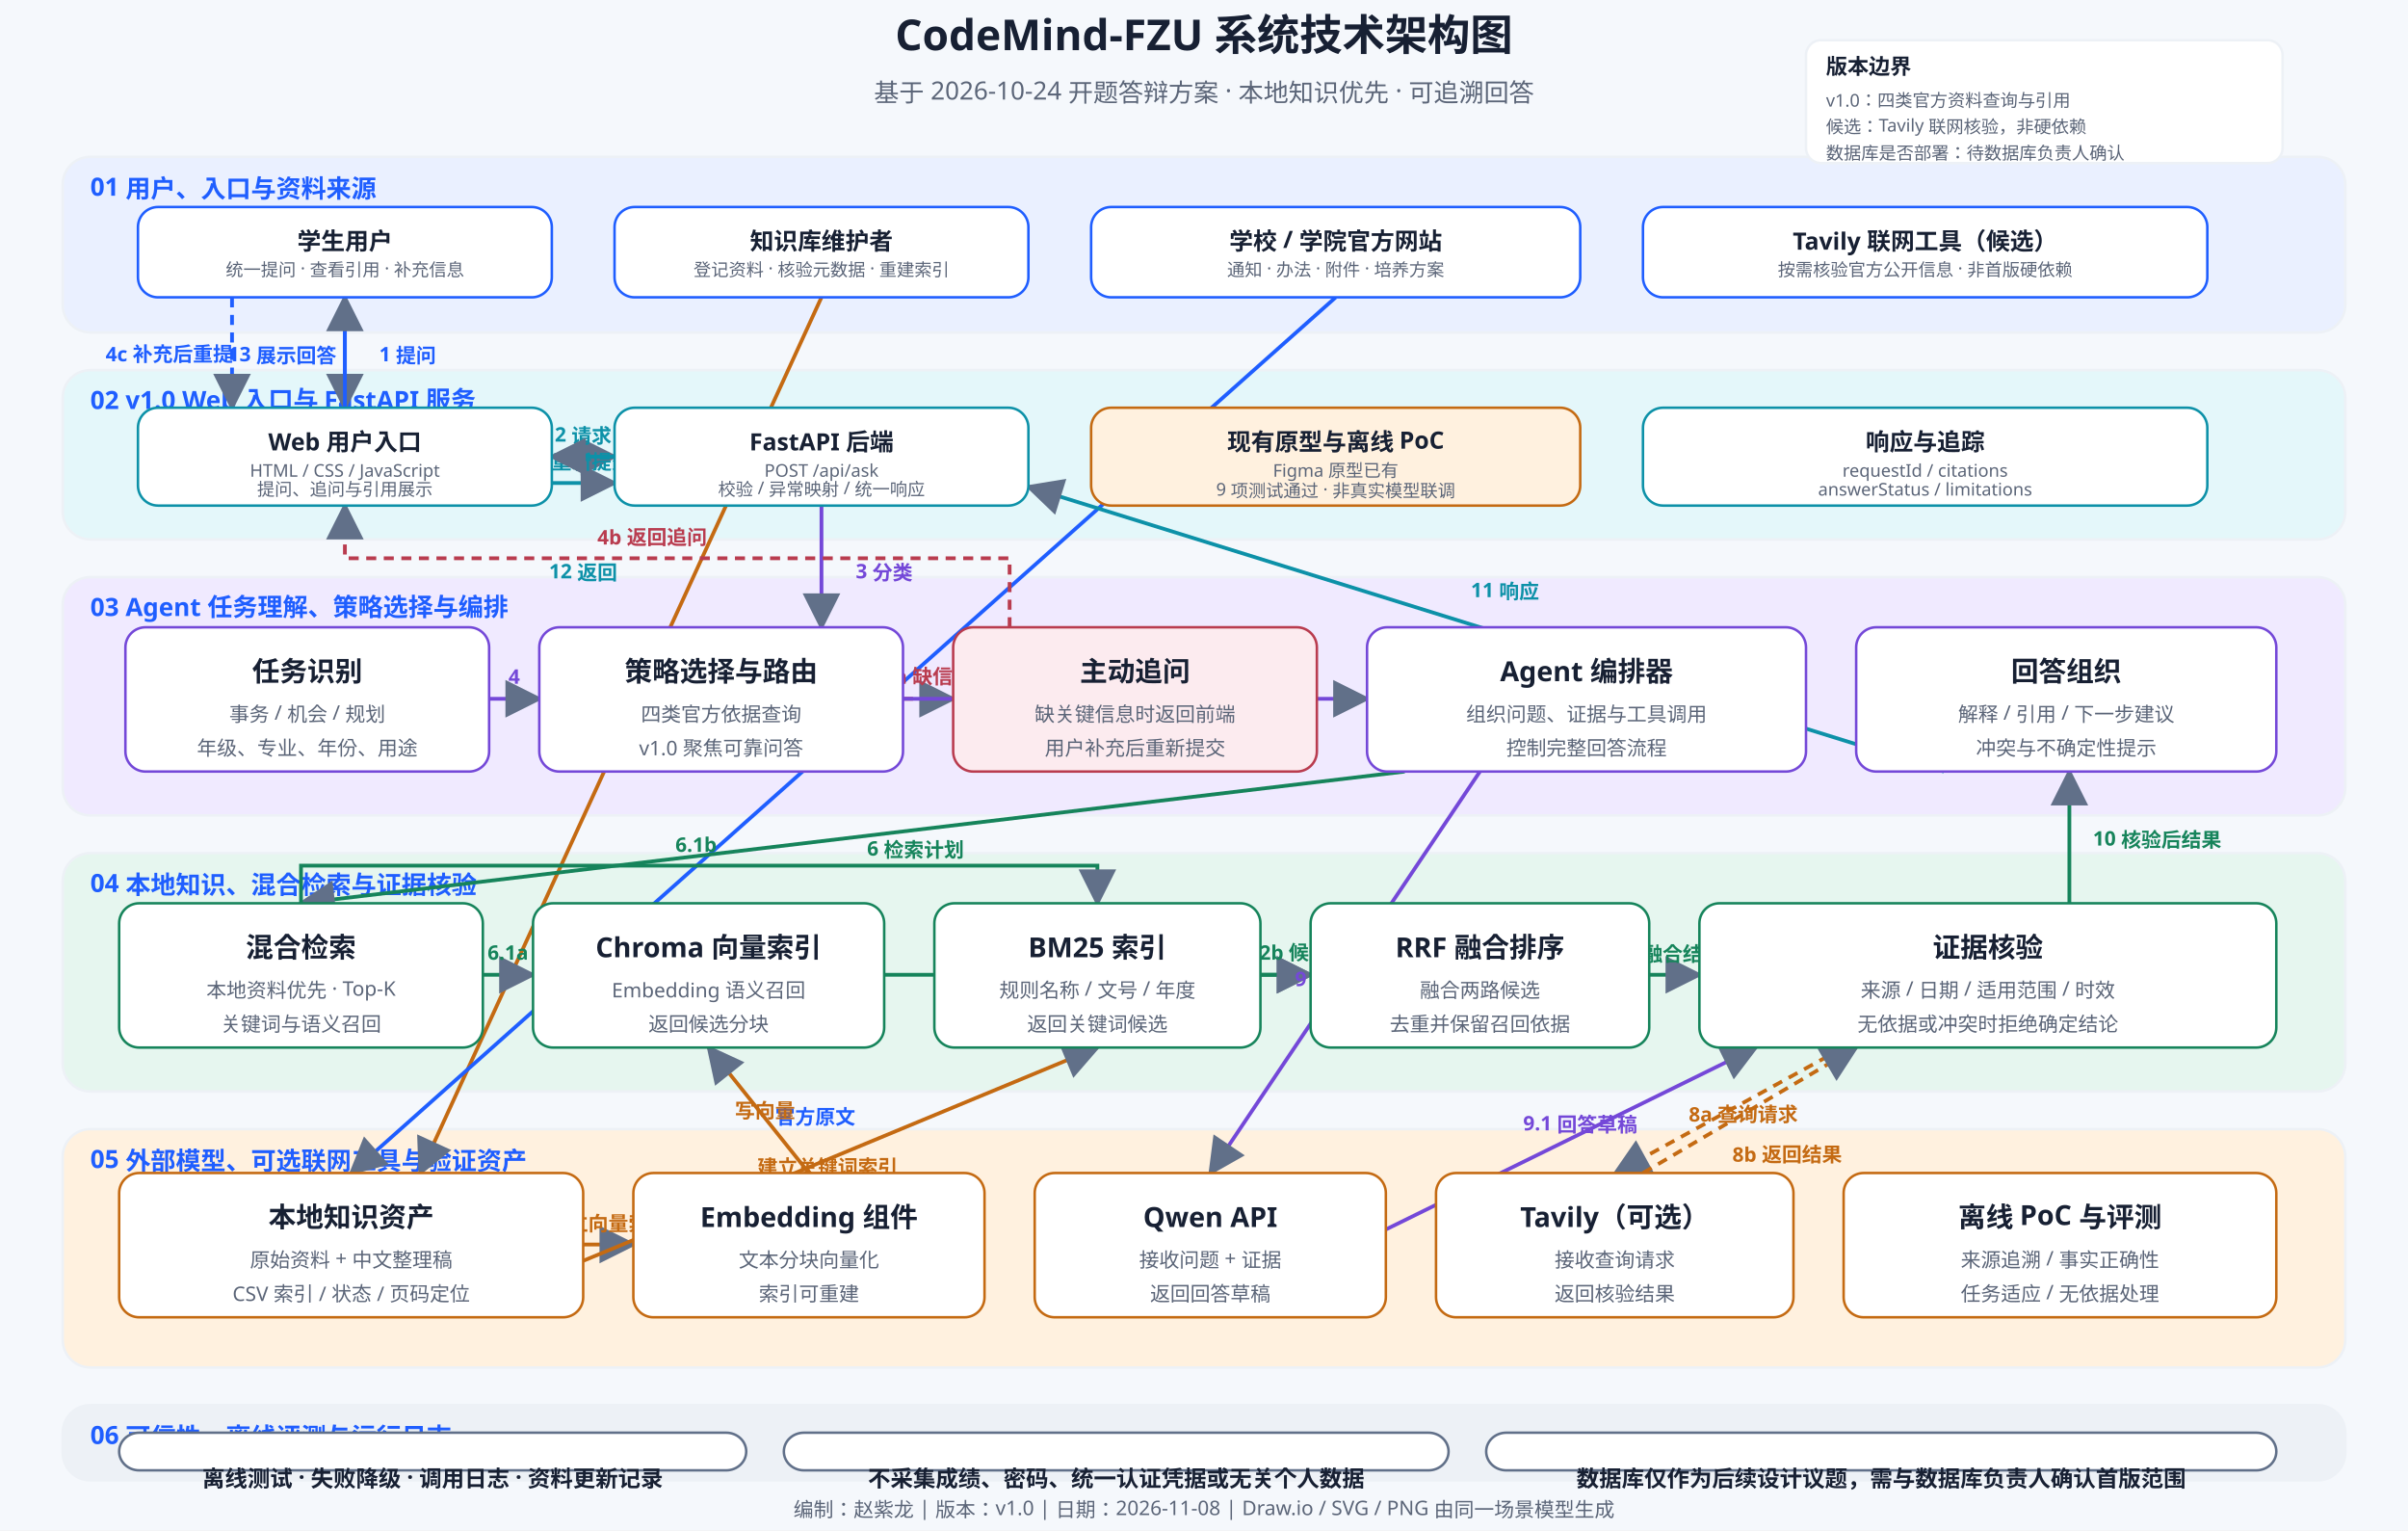
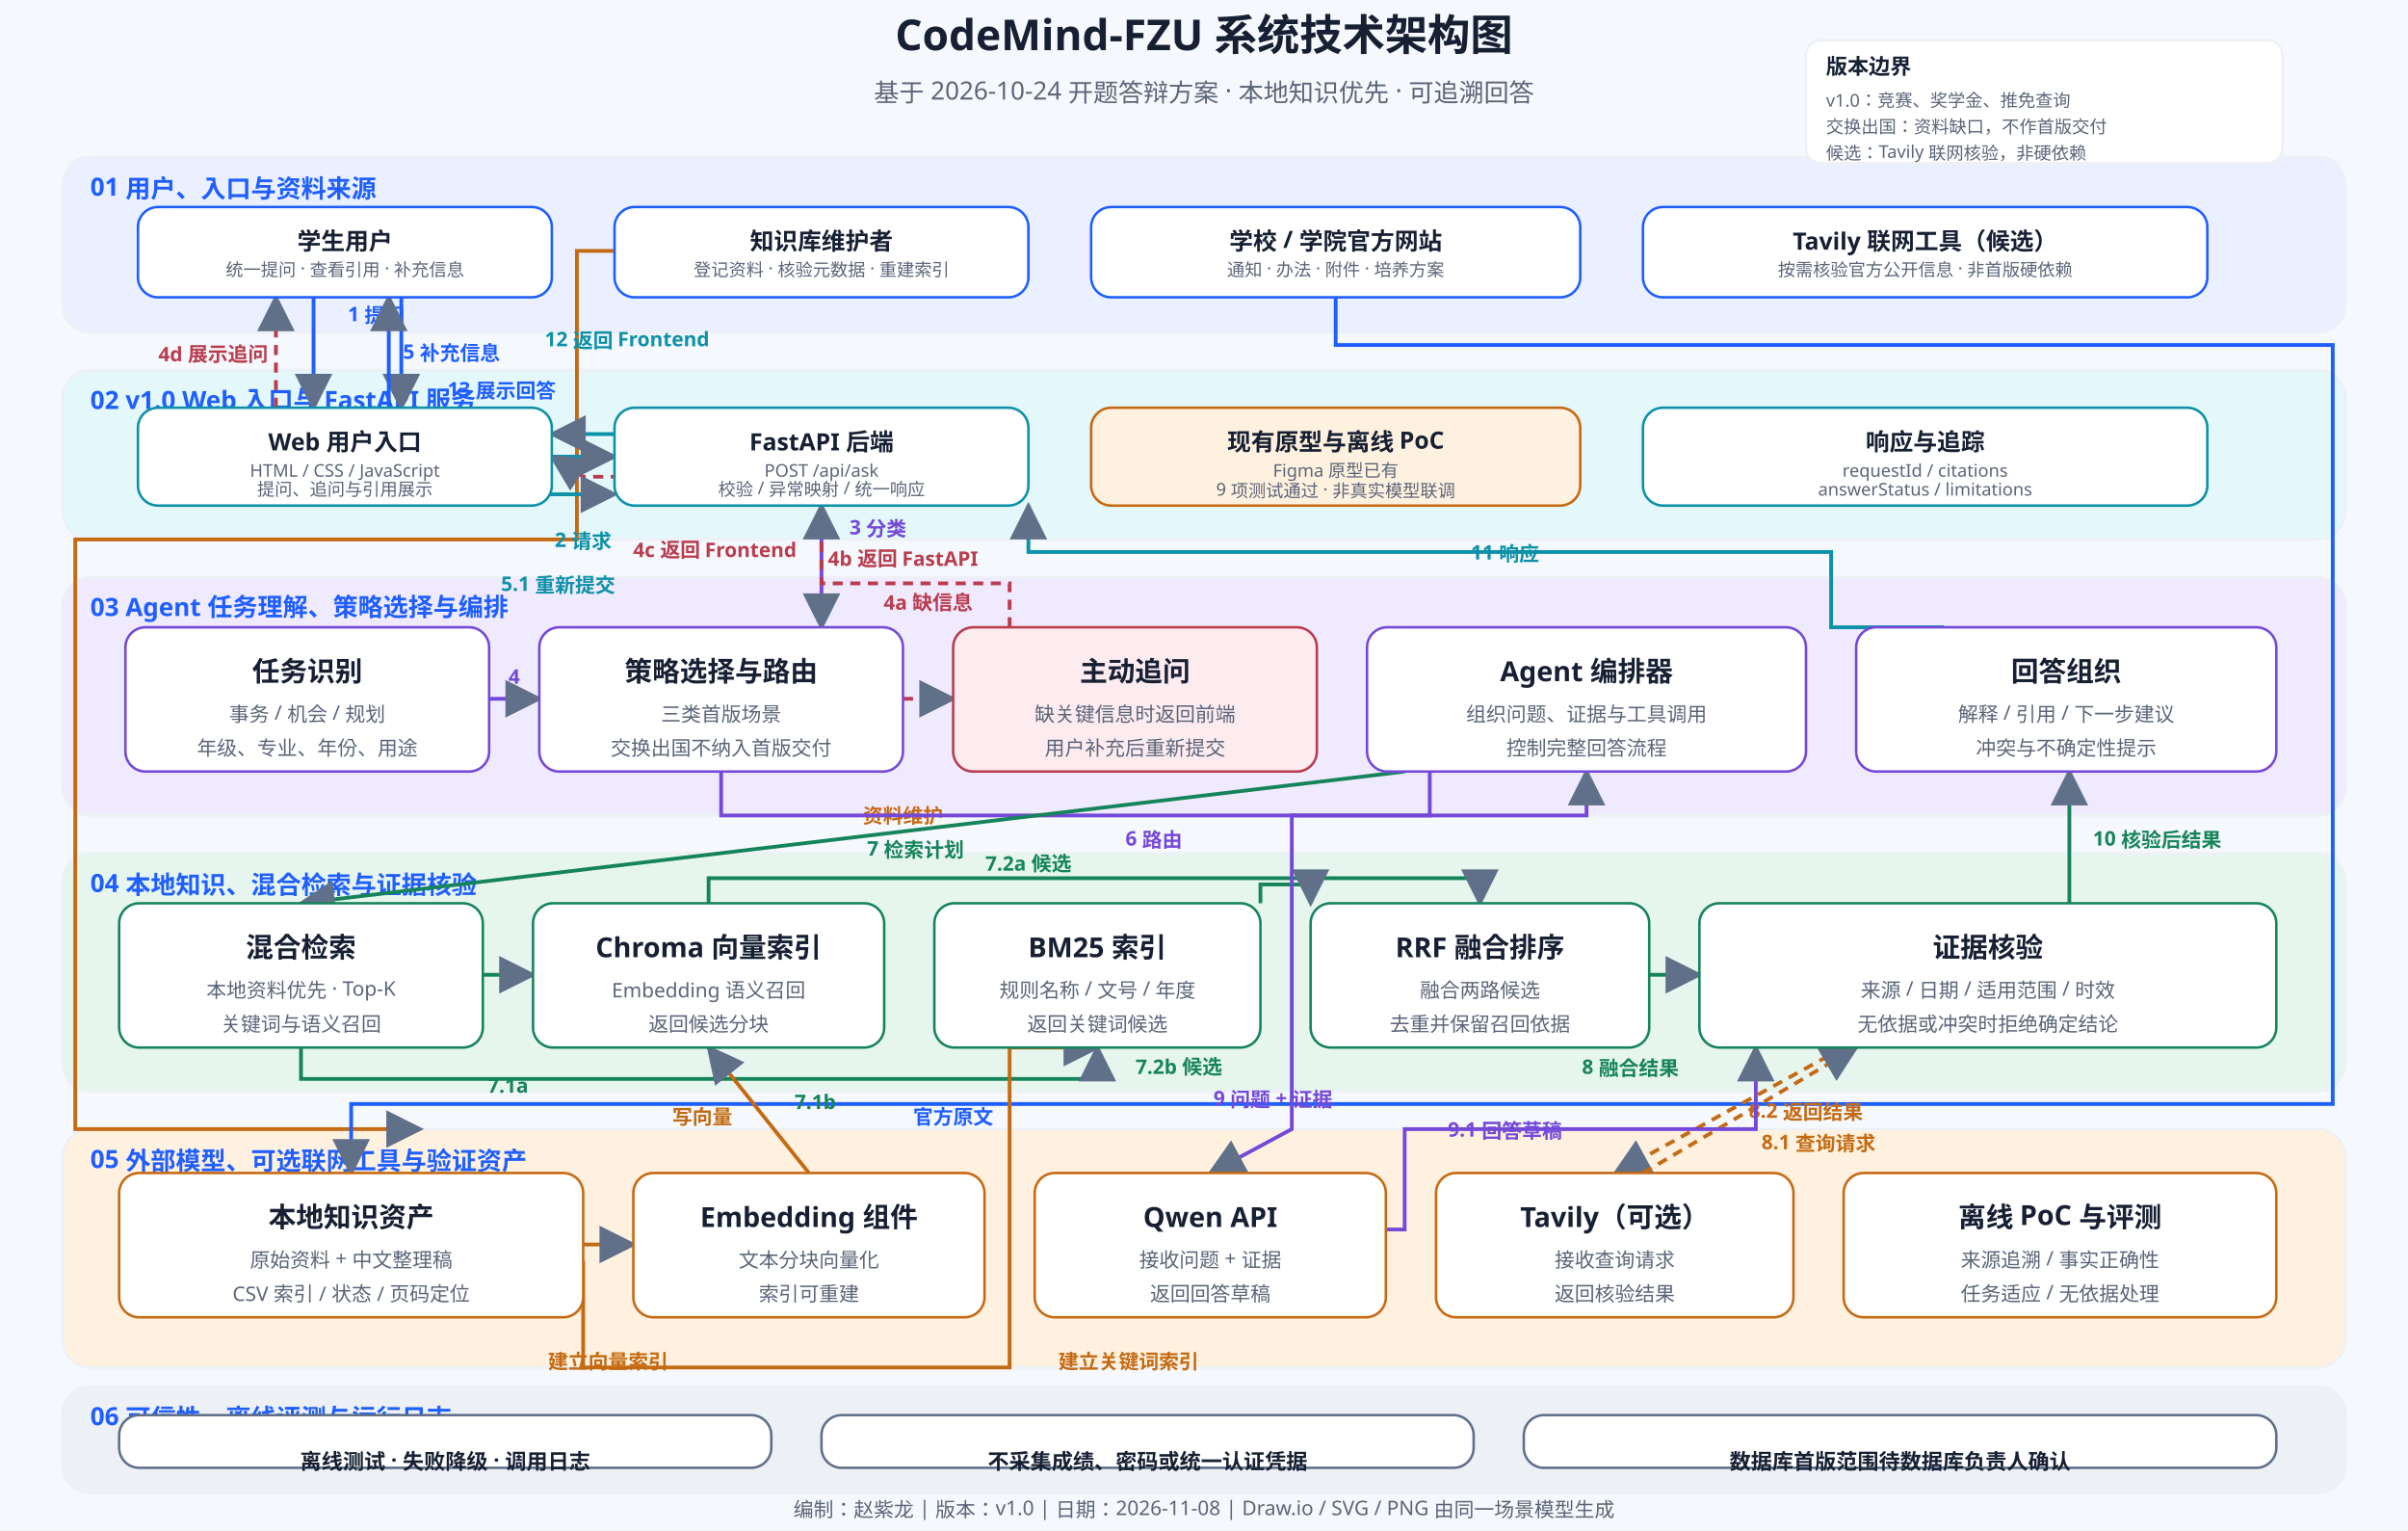
<svg xmlns="http://www.w3.org/2000/svg" width="1920" height="1220" viewBox="0 0 1920 1220">
  <style>text{font-family:'Microsoft YaHei',sans-serif}</style>
  <defs>
    <marker id="arrow" markerWidth="10" markerHeight="10" refX="9" refY="5" orient="auto-start-reverse">
      <path d="M0 0 L10 5 L0 10 z" fill="#617089" />
    </marker>
  </defs>
  <rect width="1920" height="1220" fill="#F5F8FC" />
  <rect x="50" y="125" width="1820" height="140" rx="22" fill="#EAF0FF" stroke="#EDF1F6" stroke-width="2" />
  <text x="72" y="156" font-size="20" font-weight="700" fill="#1F5EFF">01  用户、入口与资料来源</text>
  <rect x="50" y="295" width="1820" height="135" rx="22" fill="#E4F7FA" stroke="#EDF1F6" stroke-width="2" />
  <text x="72" y="326" font-size="20" font-weight="700" fill="#1F5EFF">02  v1.0 Web 入口与 FastAPI 服务</text>
  <rect x="50" y="460" width="1820" height="190" rx="22" fill="#F0EAFF" stroke="#EDF1F6" stroke-width="2" />
  <text x="72" y="491" font-size="20" font-weight="700" fill="#1F5EFF">03  Agent 任务理解、策略选择与编排</text>
  <rect x="50" y="680" width="1820" height="190" rx="22" fill="#E6F6EF" stroke="#EDF1F6" stroke-width="2" />
  <text x="72" y="711" font-size="20" font-weight="700" fill="#1F5EFF">04  本地知识、混合检索与证据核验</text>
  <rect x="50" y="900" width="1820" height="190" rx="22" fill="#FFF1DF" stroke="#EDF1F6" stroke-width="2" />
  <text x="72" y="931" font-size="20" font-weight="700" fill="#1F5EFF">05  外部模型、可选联网工具与验证资产</text>
-   <rect x="50" y="1120" width="1820" height="60" rx="22" fill="#EDF1F6" stroke="#EDF1F6" stroke-width="2" />
-   <text x="72" y="1151" font-size="20" font-weight="700" fill="#1F5EFF">06  可信性、离线评测与运行日志</text>
-   <polyline points="275,237 275,325" fill="none" stroke="#1F5EFF" stroke-width="3" marker-end="url(#arrow)" />
-   <text x="325" y="288" text-anchor="middle" font-size="16" font-weight="700" fill="#1F5EFF">1 提问</text>
-   <polyline points="655,237 335,935" fill="none" stroke="#C46A12" stroke-width="3" marker-end="url(#arrow)" />
-   <text x="495" y="756" text-anchor="middle" font-size="16" font-weight="700" fill="#C46A12">资料维护</text>
-   <polyline points="1065,237 280,935" fill="none" stroke="#1F5EFF" stroke-width="3" marker-end="url(#arrow)" />
-   <text x="650" y="896" text-anchor="middle" font-size="16" font-weight="700" fill="#1F5EFF">官方原文</text>
+   <rect x="50" y="1105" width="1820" height="85" rx="22" fill="#EDF1F6" stroke="#EDF1F6" stroke-width="2" />
+   <text x="72" y="1136" font-size="20" font-weight="700" fill="#1F5EFF">06  可信性、离线评测与运行日志</text>
+   <polyline points="250,237 250,325" fill="none" stroke="#1F5EFF" stroke-width="3" marker-end="url(#arrow)" />
+   <text x="300" y="256" text-anchor="middle" font-size="16" font-weight="700" fill="#1F5EFF">1 提问</text>
+   <polyline points="490,200 460,200 460,430 60,430 60,900 335,900" fill="none" stroke="#C46A12" stroke-width="3" marker-end="url(#arrow)" />
+   <text x="720" y="656" text-anchor="middle" font-size="16" font-weight="700" fill="#C46A12">资料维护</text>
+   <polyline points="1065,237 1065,275 1860,275 1860,880 280,880 280,935" fill="none" stroke="#1F5EFF" stroke-width="3" marker-end="url(#arrow)" />
+   <text x="760" y="896" text-anchor="middle" font-size="16" font-weight="700" fill="#1F5EFF">官方原文</text>
  <polyline points="440,364 490,364" fill="none" stroke="#0D91A8" stroke-width="3" marker-end="url(#arrow)" />
-   <text x="465" y="352" text-anchor="middle" font-size="16" font-weight="700" fill="#0D91A8">2 请求</text>
+   <text x="465" y="436" text-anchor="middle" font-size="16" font-weight="700" fill="#0D91A8">2 请求</text>
  <polyline points="655,403 655,500" fill="none" stroke="#7448D8" stroke-width="3" marker-end="url(#arrow)" />
-   <text x="705" y="461" text-anchor="middle" font-size="16" font-weight="700" fill="#7448D8">3 分类</text>
+   <text x="700" y="426" text-anchor="middle" font-size="16" font-weight="700" fill="#7448D8">3 分类</text>
  <polyline points="390,557 430,557" fill="none" stroke="#7448D8" stroke-width="3" marker-end="url(#arrow)" />
  <text x="410" y="545" text-anchor="middle" font-size="16" font-weight="700" fill="#7448D8">4</text>
  <polyline points="720,557 760,557" fill="none" stroke="#B93C4F" stroke-width="3" stroke-dasharray="8 6" marker-end="url(#arrow)" />
-   <text x="740" y="545" text-anchor="middle" font-size="16" font-weight="700" fill="#B93C4F">4a 缺信息</text>
-   <polyline points="805,500 805,445 275,445 275,403" fill="none" stroke="#B93C4F" stroke-width="3" stroke-dasharray="8 6" marker-end="url(#arrow)" />
-   <text x="520" y="434" text-anchor="middle" font-size="16" font-weight="700" fill="#B93C4F">4b 返回追问</text>
-   <polyline points="185,237 185,325" fill="none" stroke="#1F5EFF" stroke-width="3" stroke-dasharray="8 6" marker-end="url(#arrow)" />
-   <text x="135" y="288" text-anchor="middle" font-size="16" font-weight="700" fill="#1F5EFF">4c 补充后重提</text>
-   <polyline points="430,385 490,385" fill="none" stroke="#0D91A8" stroke-width="3" marker-end="url(#arrow)" />
-   <text x="460" y="374" text-anchor="middle" font-size="16" font-weight="700" fill="#0D91A8">4d 重新提交</text>
-   <polyline points="720,557 1090,557" fill="none" stroke="#7448D8" stroke-width="3" marker-end="url(#arrow)" />
-   <text x="905" y="545" text-anchor="middle" font-size="16" font-weight="700" fill="#7448D8">5 路由</text>
+   <text x="740" y="486" text-anchor="middle" font-size="16" font-weight="700" fill="#B93C4F">4a 缺信息</text>
+   <polyline points="805,500 805,465 655,465 655,403" fill="none" stroke="#B93C4F" stroke-width="3" stroke-dasharray="8 6" marker-end="url(#arrow)" />
+   <text x="720" y="451" text-anchor="middle" font-size="16" font-weight="700" fill="#B93C4F">4b 返回 FastAPI</text>
+   <polyline points="570,403 570,380 465,380 440,364" fill="none" stroke="#B93C4F" stroke-width="3" stroke-dasharray="8 6" marker-end="url(#arrow)" />
+   <text x="570" y="444" text-anchor="middle" font-size="16" font-weight="700" fill="#B93C4F">4c 返回 Frontend</text>
+   <polyline points="220,325 220,237" fill="none" stroke="#B93C4F" stroke-width="3" stroke-dasharray="8 6" marker-end="url(#arrow)" />
+   <text x="170" y="288" text-anchor="middle" font-size="16" font-weight="700" fill="#B93C4F">4d 展示追问</text>
+   <polyline points="320,237 320,325" fill="none" stroke="#1F5EFF" stroke-width="3" marker-end="url(#arrow)" />
+   <text x="360" y="286" text-anchor="middle" font-size="16" font-weight="700" fill="#1F5EFF">5 补充信息</text>
+   <polyline points="430,394 490,394" fill="none" stroke="#0D91A8" stroke-width="3" marker-end="url(#arrow)" />
+   <text x="445" y="471" text-anchor="middle" font-size="16" font-weight="700" fill="#0D91A8">5.1 重新提交</text>
+   <polyline points="575,615 575,650 1265,650 1265,615" fill="none" stroke="#7448D8" stroke-width="3" marker-end="url(#arrow)" />
+   <text x="920" y="674" text-anchor="middle" font-size="16" font-weight="700" fill="#7448D8">6 路由</text>
  <polyline points="1120,615 240,720" fill="none" stroke="#16845B" stroke-width="3" marker-end="url(#arrow)" />
-   <text x="730" y="682" text-anchor="middle" font-size="16" font-weight="700" fill="#16845B">6 检索计划</text>
+   <text x="730" y="682" text-anchor="middle" font-size="16" font-weight="700" fill="#16845B">7 检索计划</text>
  <polyline points="385,777 425,777" fill="none" stroke="#16845B" stroke-width="3" marker-end="url(#arrow)" />
-   <text x="405" y="765" text-anchor="middle" font-size="16" font-weight="700" fill="#16845B">6.1a</text>
-   <polyline points="240,720 240,690 875,690 875,720" fill="none" stroke="#16845B" stroke-width="3" marker-end="url(#arrow)" />
-   <text x="555" y="679" text-anchor="middle" font-size="16" font-weight="700" fill="#16845B">6.1b</text>
-   <polyline points="705,777 1045,777" fill="none" stroke="#16845B" stroke-width="3" marker-end="url(#arrow)" />
-   <text x="875" y="765" text-anchor="middle" font-size="16" font-weight="700" fill="#16845B">6.2a 候选</text>
-   <polyline points="1005,777 1045,777" fill="none" stroke="#16845B" stroke-width="3" marker-end="url(#arrow)" />
-   <text x="1025" y="765" text-anchor="middle" font-size="16" font-weight="700" fill="#16845B">6.2b 候选</text>
+   <text x="405" y="871" text-anchor="middle" font-size="16" font-weight="700" fill="#16845B">7.1a</text>
+   <polyline points="240,835 240,860 875,860 875,835" fill="none" stroke="#16845B" stroke-width="3" marker-end="url(#arrow)" />
+   <text x="650" y="884" text-anchor="middle" font-size="16" font-weight="700" fill="#16845B">7.1b</text>
+   <polyline points="565,720 565,700 1180,700 1180,720" fill="none" stroke="#16845B" stroke-width="3" marker-end="url(#arrow)" />
+   <text x="820" y="694" text-anchor="middle" font-size="16" font-weight="700" fill="#16845B">7.2a 候选</text>
+   <polyline points="1005,720 1005,705 1045,705 1045,720" fill="none" stroke="#16845B" stroke-width="3" marker-end="url(#arrow)" />
+   <text x="940" y="856" text-anchor="middle" font-size="16" font-weight="700" fill="#16845B">7.2b 候选</text>
  <polyline points="1315,777 1355,777" fill="none" stroke="#16845B" stroke-width="3" marker-end="url(#arrow)" />
-   <text x="1335" y="765" text-anchor="middle" font-size="16" font-weight="700" fill="#16845B">7 融合结果</text>
+   <text x="1300" y="856" text-anchor="middle" font-size="16" font-weight="700" fill="#16845B">8 融合结果</text>
  <polyline points="1470,835 1288,935" fill="none" stroke="#C46A12" stroke-width="3" stroke-dasharray="8 6" marker-end="url(#arrow)" />
-   <text x="1390" y="894" text-anchor="middle" font-size="16" font-weight="700" fill="#C46A12">8a 查询请求</text>
+   <text x="1450" y="916" text-anchor="middle" font-size="16" font-weight="700" fill="#C46A12">8.1 查询请求</text>
  <polyline points="1310,935 1480,835" fill="none" stroke="#C46A12" stroke-width="3" stroke-dasharray="8 6" marker-end="url(#arrow)" />
-   <text x="1425" y="926" text-anchor="middle" font-size="16" font-weight="700" fill="#C46A12">8b 返回结果</text>
-   <polyline points="1180,615 965,935" fill="none" stroke="#7448D8" stroke-width="3" marker-end="url(#arrow)" />
-   <text x="1080" y="786" text-anchor="middle" font-size="16" font-weight="700" fill="#7448D8">9 问题 + 证据</text>
-   <polyline points="1105,980 1400,835" fill="none" stroke="#7448D8" stroke-width="3" marker-end="url(#arrow)" />
-   <text x="1260" y="901" text-anchor="middle" font-size="16" font-weight="700" fill="#7448D8">9.1 回答草稿</text>
+   <text x="1440" y="891" text-anchor="middle" font-size="16" font-weight="700" fill="#C46A12">8.2 返回结果</text>
+   <polyline points="1140,590 1140,650 1030,650 1030,900 965,935" fill="none" stroke="#7448D8" stroke-width="3" marker-end="url(#arrow)" />
+   <text x="1015" y="881" text-anchor="middle" font-size="16" font-weight="700" fill="#7448D8">9 问题 + 证据</text>
+   <polyline points="1105,980 1120,980 1120,900 1400,900 1400,835" fill="none" stroke="#7448D8" stroke-width="3" marker-end="url(#arrow)" />
+   <text x="1200" y="906" text-anchor="middle" font-size="16" font-weight="700" fill="#7448D8">9.1 回答草稿</text>
  <polyline points="1650,720 1650,615" fill="none" stroke="#16845B" stroke-width="3" marker-end="url(#arrow)" />
  <text x="1720" y="674" text-anchor="middle" font-size="16" font-weight="700" fill="#16845B">10 核验后结果</text>
-   <polyline points="1550,615 820,388" fill="none" stroke="#0D91A8" stroke-width="3" marker-end="url(#arrow)" />
-   <text x="1200" y="476" text-anchor="middle" font-size="16" font-weight="700" fill="#0D91A8">11 响应</text>
-   <polyline points="490,364 440,364" fill="none" stroke="#0D91A8" stroke-width="3" marker-end="url(#arrow)" />
-   <text x="465" y="461" text-anchor="middle" font-size="16" font-weight="700" fill="#0D91A8">12 返回</text>
-   <polyline points="275,325 275,237" fill="none" stroke="#1F5EFF" stroke-width="3" marker-end="url(#arrow)" />
-   <text x="225" y="288" text-anchor="middle" font-size="16" font-weight="700" fill="#1F5EFF">13 展示回答</text>
+   <polyline points="1550,500 1460,500 1460,440 820,440 820,403" fill="none" stroke="#0D91A8" stroke-width="3" marker-end="url(#arrow)" />
+   <text x="1200" y="446" text-anchor="middle" font-size="16" font-weight="700" fill="#0D91A8">11 响应</text>
+   <polyline points="490,346 440,346" fill="none" stroke="#0D91A8" stroke-width="3" marker-end="url(#arrow)" />
+   <text x="500" y="276" text-anchor="middle" font-size="16" font-weight="700" fill="#0D91A8">12 返回 Frontend</text>
+   <polyline points="310,325 310,237" fill="none" stroke="#1F5EFF" stroke-width="3" marker-end="url(#arrow)" />
+   <text x="400" y="316" text-anchor="middle" font-size="16" font-weight="700" fill="#1F5EFF">13 展示回答</text>
  <polyline points="465,992 505,992" fill="none" stroke="#C46A12" stroke-width="3" marker-end="url(#arrow)" />
-   <text x="485" y="981" text-anchor="middle" font-size="16" font-weight="700" fill="#C46A12">建立向量索引</text>
+   <text x="485" y="1091" text-anchor="middle" font-size="16" font-weight="700" fill="#C46A12">建立向量索引</text>
  <polyline points="645,935 565,835" fill="none" stroke="#C46A12" stroke-width="3" marker-end="url(#arrow)" />
-   <text x="610" y="891" text-anchor="middle" font-size="16" font-weight="700" fill="#C46A12">写向量</text>
-   <polyline points="465,1005 875,835" fill="none" stroke="#C46A12" stroke-width="3" marker-end="url(#arrow)" />
-   <text x="660" y="936" text-anchor="middle" font-size="16" font-weight="700" fill="#C46A12">建立关键词索引</text>
+   <text x="560" y="896" text-anchor="middle" font-size="16" font-weight="700" fill="#C46A12">写向量</text>
+   <polyline points="465,1005 465,1090 805,1090 805,835 875,835" fill="none" stroke="#C46A12" stroke-width="3" marker-end="url(#arrow)" />
+   <text x="900" y="1091" text-anchor="middle" font-size="16" font-weight="700" fill="#C46A12">建立关键词索引</text>
  <rect x="110" y="165" width="330" height="72" rx="16" fill="#FFFFFF" stroke="#1F5EFF" stroke-width="2" />
  <text x="275.0" y="199" text-anchor="middle" font-size="19" font-weight="700" fill="#172033">学生用户</text>
  <text x="275.0" y="220" text-anchor="middle" font-size="14" fill="#5B6578">统一提问 · 查看引用 · 补充信息</text>
  <rect x="490" y="165" width="330" height="72" rx="16" fill="#FFFFFF" stroke="#1F5EFF" stroke-width="2" />
  <text x="655.0" y="199" text-anchor="middle" font-size="19" font-weight="700" fill="#172033">知识库维护者</text>
  <text x="655.0" y="220" text-anchor="middle" font-size="14" fill="#5B6578">登记资料 · 核验元数据 · 重建索引</text>
  <rect x="870" y="165" width="390" height="72" rx="16" fill="#FFFFFF" stroke="#1F5EFF" stroke-width="2" />
  <text x="1065.0" y="199" text-anchor="middle" font-size="19" font-weight="700" fill="#172033">学校 / 学院官方网站</text>
  <text x="1065.0" y="220" text-anchor="middle" font-size="14" fill="#5B6578">通知 · 办法 · 附件 · 培养方案</text>
  <rect x="1310" y="165" width="450" height="72" rx="16" fill="#FFFFFF" stroke="#1F5EFF" stroke-width="2" />
  <text x="1535.0" y="199" text-anchor="middle" font-size="19" font-weight="700" fill="#172033">Tavily 联网工具（候选）</text>
  <text x="1535.0" y="220" text-anchor="middle" font-size="14" fill="#5B6578">按需核验官方公开信息 · 非首版硬依赖</text>
  <rect x="110" y="325" width="330" height="78" rx="16" fill="#FFFFFF" stroke="#0D91A8" stroke-width="2" />
  <text x="275.0" y="359" text-anchor="middle" font-size="19" font-weight="700" fill="#172033">Web 用户入口</text>
  <text x="275.0" y="380" text-anchor="middle" font-size="14" fill="#5B6578">HTML / CSS / JavaScript</text>
  <text x="275.0" y="395" text-anchor="middle" font-size="14" fill="#5B6578">提问、追问与引用展示</text>
  <rect x="490" y="325" width="330" height="78" rx="16" fill="#FFFFFF" stroke="#0D91A8" stroke-width="2" />
  <text x="655.0" y="359" text-anchor="middle" font-size="19" font-weight="700" fill="#172033">FastAPI 后端</text>
  <text x="655.0" y="380" text-anchor="middle" font-size="14" fill="#5B6578">POST /api/ask</text>
  <text x="655.0" y="395" text-anchor="middle" font-size="14" fill="#5B6578">校验 / 异常映射 / 统一响应</text>
  <rect x="870" y="325" width="390" height="78" rx="16" fill="#FFF1DF" stroke="#C46A12" stroke-width="2" />
  <text x="1065.0" y="359" text-anchor="middle" font-size="19" font-weight="700" fill="#172033">现有原型与离线 PoC</text>
  <text x="1065.0" y="380" text-anchor="middle" font-size="14" fill="#5B6578">Figma 原型已有</text>
  <text x="1065.0" y="395" text-anchor="middle" font-size="14" fill="#5B6578">9 项测试通过 · 非真实模型联调</text>
  <rect x="1310" y="325" width="450" height="78" rx="16" fill="#FFFFFF" stroke="#0D91A8" stroke-width="2" />
  <text x="1535.0" y="359" text-anchor="middle" font-size="19" font-weight="700" fill="#172033">响应与追踪</text>
  <text x="1535.0" y="380" text-anchor="middle" font-size="14" fill="#5B6578">requestId / citations</text>
  <text x="1535.0" y="395" text-anchor="middle" font-size="14" fill="#5B6578">answerStatus / limitations</text>
  <rect x="100" y="500" width="290" height="115" rx="16" fill="#FFFFFF" stroke="#7448D8" stroke-width="2" />
  <text x="245.0" y="543" text-anchor="middle" font-size="22" font-weight="700" fill="#172033">任务识别</text>
  <text x="245.0" y="575" text-anchor="middle" font-size="16" fill="#5B6578">事务 / 机会 / 规划</text>
  <text x="245.0" y="602" text-anchor="middle" font-size="16" fill="#5B6578">年级、专业、年份、用途</text>
  <rect x="430" y="500" width="290" height="115" rx="16" fill="#FFFFFF" stroke="#7448D8" stroke-width="2" />
  <text x="575.0" y="543" text-anchor="middle" font-size="22" font-weight="700" fill="#172033">策略选择与路由</text>
-   <text x="575.0" y="575" text-anchor="middle" font-size="16" fill="#5B6578">四类官方依据查询</text>
-   <text x="575.0" y="602" text-anchor="middle" font-size="16" fill="#5B6578">v1.0 聚焦可靠问答</text>
+   <text x="575.0" y="575" text-anchor="middle" font-size="16" fill="#5B6578">三类首版场景</text>
+   <text x="575.0" y="602" text-anchor="middle" font-size="16" fill="#5B6578">交换出国不纳入首版交付</text>
  <rect x="760" y="500" width="290" height="115" rx="16" fill="#FCEBEF" stroke="#B93C4F" stroke-width="2" />
  <text x="905.0" y="543" text-anchor="middle" font-size="22" font-weight="700" fill="#172033">主动追问</text>
  <text x="905.0" y="575" text-anchor="middle" font-size="16" fill="#5B6578">缺关键信息时返回前端</text>
  <text x="905.0" y="602" text-anchor="middle" font-size="16" fill="#5B6578">用户补充后重新提交</text>
  <rect x="1090" y="500" width="350" height="115" rx="16" fill="#FFFFFF" stroke="#7448D8" stroke-width="2" />
  <text x="1265.0" y="543" text-anchor="middle" font-size="22" font-weight="700" fill="#172033">Agent 编排器</text>
  <text x="1265.0" y="575" text-anchor="middle" font-size="16" fill="#5B6578">组织问题、证据与工具调用</text>
  <text x="1265.0" y="602" text-anchor="middle" font-size="16" fill="#5B6578">控制完整回答流程</text>
  <rect x="1480" y="500" width="335" height="115" rx="16" fill="#FFFFFF" stroke="#7448D8" stroke-width="2" />
  <text x="1647.5" y="543" text-anchor="middle" font-size="22" font-weight="700" fill="#172033">回答组织</text>
  <text x="1647.5" y="575" text-anchor="middle" font-size="16" fill="#5B6578">解释 / 引用 / 下一步建议</text>
  <text x="1647.5" y="602" text-anchor="middle" font-size="16" fill="#5B6578">冲突与不确定性提示</text>
  <rect x="95" y="720" width="290" height="115" rx="16" fill="#FFFFFF" stroke="#16845B" stroke-width="2" />
  <text x="240.0" y="763" text-anchor="middle" font-size="22" font-weight="700" fill="#172033">混合检索</text>
  <text x="240.0" y="795" text-anchor="middle" font-size="16" fill="#5B6578">本地资料优先 · Top-K</text>
  <text x="240.0" y="822" text-anchor="middle" font-size="16" fill="#5B6578">关键词与语义召回</text>
  <rect x="425" y="720" width="280" height="115" rx="16" fill="#FFFFFF" stroke="#16845B" stroke-width="2" />
  <text x="565.0" y="763" text-anchor="middle" font-size="22" font-weight="700" fill="#172033">Chroma 向量索引</text>
  <text x="565.0" y="795" text-anchor="middle" font-size="16" fill="#5B6578">Embedding 语义召回</text>
  <text x="565.0" y="822" text-anchor="middle" font-size="16" fill="#5B6578">返回候选分块</text>
  <rect x="745" y="720" width="260" height="115" rx="16" fill="#FFFFFF" stroke="#16845B" stroke-width="2" />
  <text x="875.0" y="763" text-anchor="middle" font-size="22" font-weight="700" fill="#172033">BM25 索引</text>
  <text x="875.0" y="795" text-anchor="middle" font-size="16" fill="#5B6578">规则名称 / 文号 / 年度</text>
  <text x="875.0" y="822" text-anchor="middle" font-size="16" fill="#5B6578">返回关键词候选</text>
  <rect x="1045" y="720" width="270" height="115" rx="16" fill="#FFFFFF" stroke="#16845B" stroke-width="2" />
  <text x="1180.0" y="763" text-anchor="middle" font-size="22" font-weight="700" fill="#172033">RRF 融合排序</text>
  <text x="1180.0" y="795" text-anchor="middle" font-size="16" fill="#5B6578">融合两路候选</text>
  <text x="1180.0" y="822" text-anchor="middle" font-size="16" fill="#5B6578">去重并保留召回依据</text>
  <rect x="1355" y="720" width="460" height="115" rx="16" fill="#FFFFFF" stroke="#16845B" stroke-width="2" />
  <text x="1585.0" y="763" text-anchor="middle" font-size="22" font-weight="700" fill="#172033">证据核验</text>
  <text x="1585.0" y="795" text-anchor="middle" font-size="16" fill="#5B6578">来源 / 日期 / 适用范围 / 时效</text>
  <text x="1585.0" y="822" text-anchor="middle" font-size="16" fill="#5B6578">无依据或冲突时拒绝确定结论</text>
  <rect x="95" y="935" width="370" height="115" rx="16" fill="#FFFFFF" stroke="#C46A12" stroke-width="2" />
  <text x="280.0" y="978" text-anchor="middle" font-size="22" font-weight="700" fill="#172033">本地知识资产</text>
  <text x="280.0" y="1010" text-anchor="middle" font-size="16" fill="#5B6578">原始资料 + 中文整理稿</text>
  <text x="280.0" y="1037" text-anchor="middle" font-size="16" fill="#5B6578">CSV 索引 / 状态 / 页码定位</text>
  <rect x="505" y="935" width="280" height="115" rx="16" fill="#FFFFFF" stroke="#C46A12" stroke-width="2" />
  <text x="645.0" y="978" text-anchor="middle" font-size="22" font-weight="700" fill="#172033">Embedding 组件</text>
  <text x="645.0" y="1010" text-anchor="middle" font-size="16" fill="#5B6578">文本分块向量化</text>
  <text x="645.0" y="1037" text-anchor="middle" font-size="16" fill="#5B6578">索引可重建</text>
  <rect x="825" y="935" width="280" height="115" rx="16" fill="#FFFFFF" stroke="#C46A12" stroke-width="2" />
  <text x="965.0" y="978" text-anchor="middle" font-size="22" font-weight="700" fill="#172033">Qwen API</text>
  <text x="965.0" y="1010" text-anchor="middle" font-size="16" fill="#5B6578">接收问题 + 证据</text>
  <text x="965.0" y="1037" text-anchor="middle" font-size="16" fill="#5B6578">返回回答草稿</text>
  <rect x="1145" y="935" width="285" height="115" rx="16" fill="#FFFFFF" stroke="#C46A12" stroke-width="2" />
  <text x="1287.5" y="978" text-anchor="middle" font-size="22" font-weight="700" fill="#172033">Tavily（可选）</text>
  <text x="1287.5" y="1010" text-anchor="middle" font-size="16" fill="#5B6578">接收查询请求</text>
  <text x="1287.5" y="1037" text-anchor="middle" font-size="16" fill="#5B6578">返回核验结果</text>
  <rect x="1470" y="935" width="345" height="115" rx="16" fill="#FFFFFF" stroke="#C46A12" stroke-width="2" />
  <text x="1642.5" y="978" text-anchor="middle" font-size="22" font-weight="700" fill="#172033">离线 PoC 与评测</text>
  <text x="1642.5" y="1010" text-anchor="middle" font-size="16" fill="#5B6578">来源追溯 / 事实正确性</text>
  <text x="1642.5" y="1037" text-anchor="middle" font-size="16" fill="#5B6578">任务适应 / 无依据处理</text>
-   <rect x="95" y="1142" width="500" height="30" rx="16" fill="#FFFFFF" stroke="#617089" stroke-width="2" />
-   <text x="345.0" y="1185" text-anchor="middle" font-size="18" font-weight="700" fill="#172033">离线测试 · 失败降级 · 调用日志 · 资料更新记录</text>
-   <rect x="625" y="1142" width="530" height="30" rx="16" fill="#FFFFFF" stroke="#617089" stroke-width="2" />
-   <text x="890.0" y="1185" text-anchor="middle" font-size="18" font-weight="700" fill="#172033">不采集成绩、密码、统一认证凭据或无关个人数据</text>
-   <rect x="1185" y="1142" width="630" height="30" rx="16" fill="#FFFFFF" stroke="#617089" stroke-width="2" />
-   <text x="1500.0" y="1185" text-anchor="middle" font-size="18" font-weight="700" fill="#172033">数据库仅作为后续设计议题，需与数据库负责人确认首版范围</text>
+   <rect x="95" y="1128" width="520" height="42" rx="16" fill="#FFFFFF" stroke="#617089" stroke-width="2" />
+   <text x="355.0" y="1171" text-anchor="middle" font-size="17" font-weight="700" fill="#172033">离线测试 · 失败降级 · 调用日志</text>
+   <rect x="655" y="1128" width="520" height="42" rx="16" fill="#FFFFFF" stroke="#617089" stroke-width="2" />
+   <text x="915.0" y="1171" text-anchor="middle" font-size="17" font-weight="700" fill="#172033">不采集成绩、密码或统一认证凭据</text>
+   <rect x="1215" y="1128" width="600" height="42" rx="16" fill="#FFFFFF" stroke="#617089" stroke-width="2" />
+   <text x="1515.0" y="1171" text-anchor="middle" font-size="17" font-weight="700" fill="#172033">数据库首版范围待数据库负责人确认</text>
  <text x="960" y="40" text-anchor="middle" font-size="34" font-weight="700" fill="#172033">CodeMind-FZU 系统技术架构图</text>
  <text x="960" y="81" text-anchor="middle" font-size="20" font-weight="400" fill="#5B6578">基于 2026-10-24 开题答辩方案 · 本地知识优先 · 可追溯回答</text>
  <text x="960" y="1209" text-anchor="middle" font-size="16" font-weight="400" fill="#5B6578">编制：赵紫龙  |  版本：v1.0  |  日期：2026-11-08  |  Draw.io / SVG / PNG 由同一场景模型生成</text>
  <rect x="1440" y="32" width="380" height="98" rx="12" fill="#FFFFFF" stroke="#EDF1F6" stroke-width="2" />
  <text x="1456" y="59" font-size="17" font-weight="700" fill="#172033">版本边界</text>
-   <text x="1456" y="85" font-size="14" fill="#5B6578">v1.0：四类官方资料查询与引用</text>
-   <text x="1456" y="106" font-size="14" fill="#5B6578">候选：Tavily 联网核验，非硬依赖</text>
-   <text x="1456" y="127" font-size="14" fill="#5B6578">数据库是否部署：待数据库负责人确认</text>
+   <text x="1456" y="85" font-size="14" fill="#5B6578">v1.0：竞赛、奖学金、推免查询</text>
+   <text x="1456" y="106" font-size="14" fill="#5B6578">交换出国：资料缺口，不作首版交付</text>
+   <text x="1456" y="127" font-size="14" fill="#5B6578">候选：Tavily 联网核验，非硬依赖</text>
</svg>
